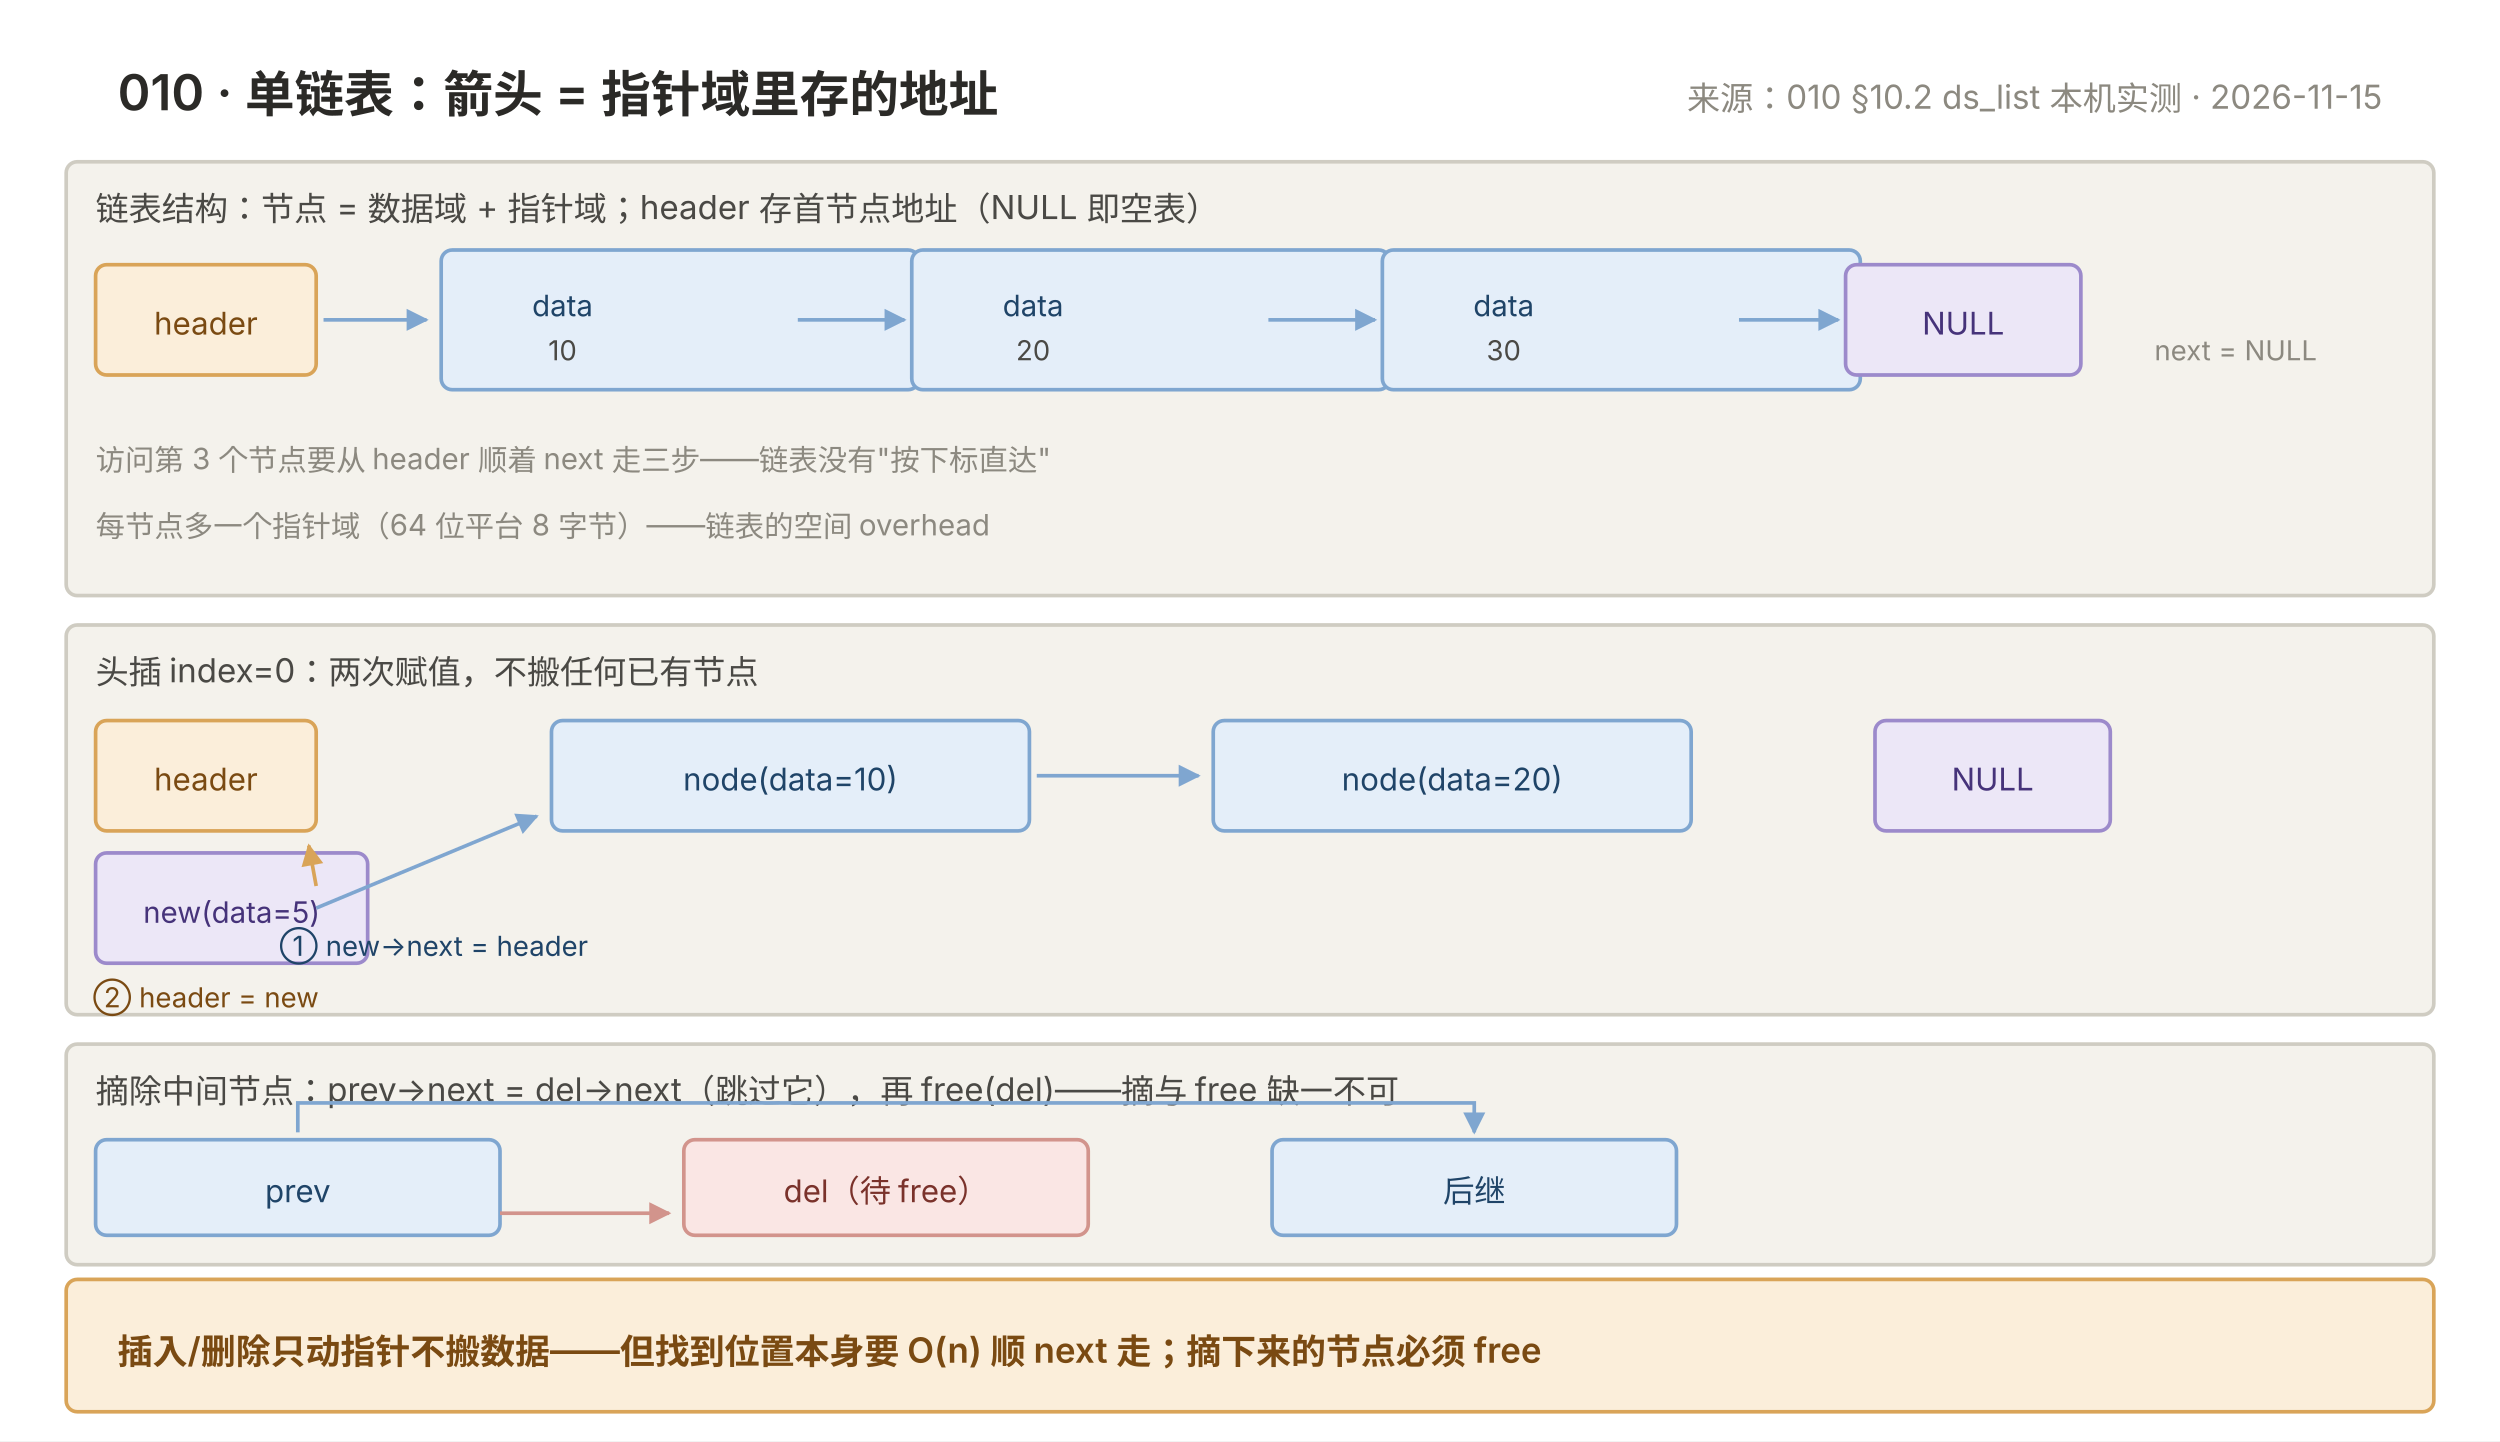
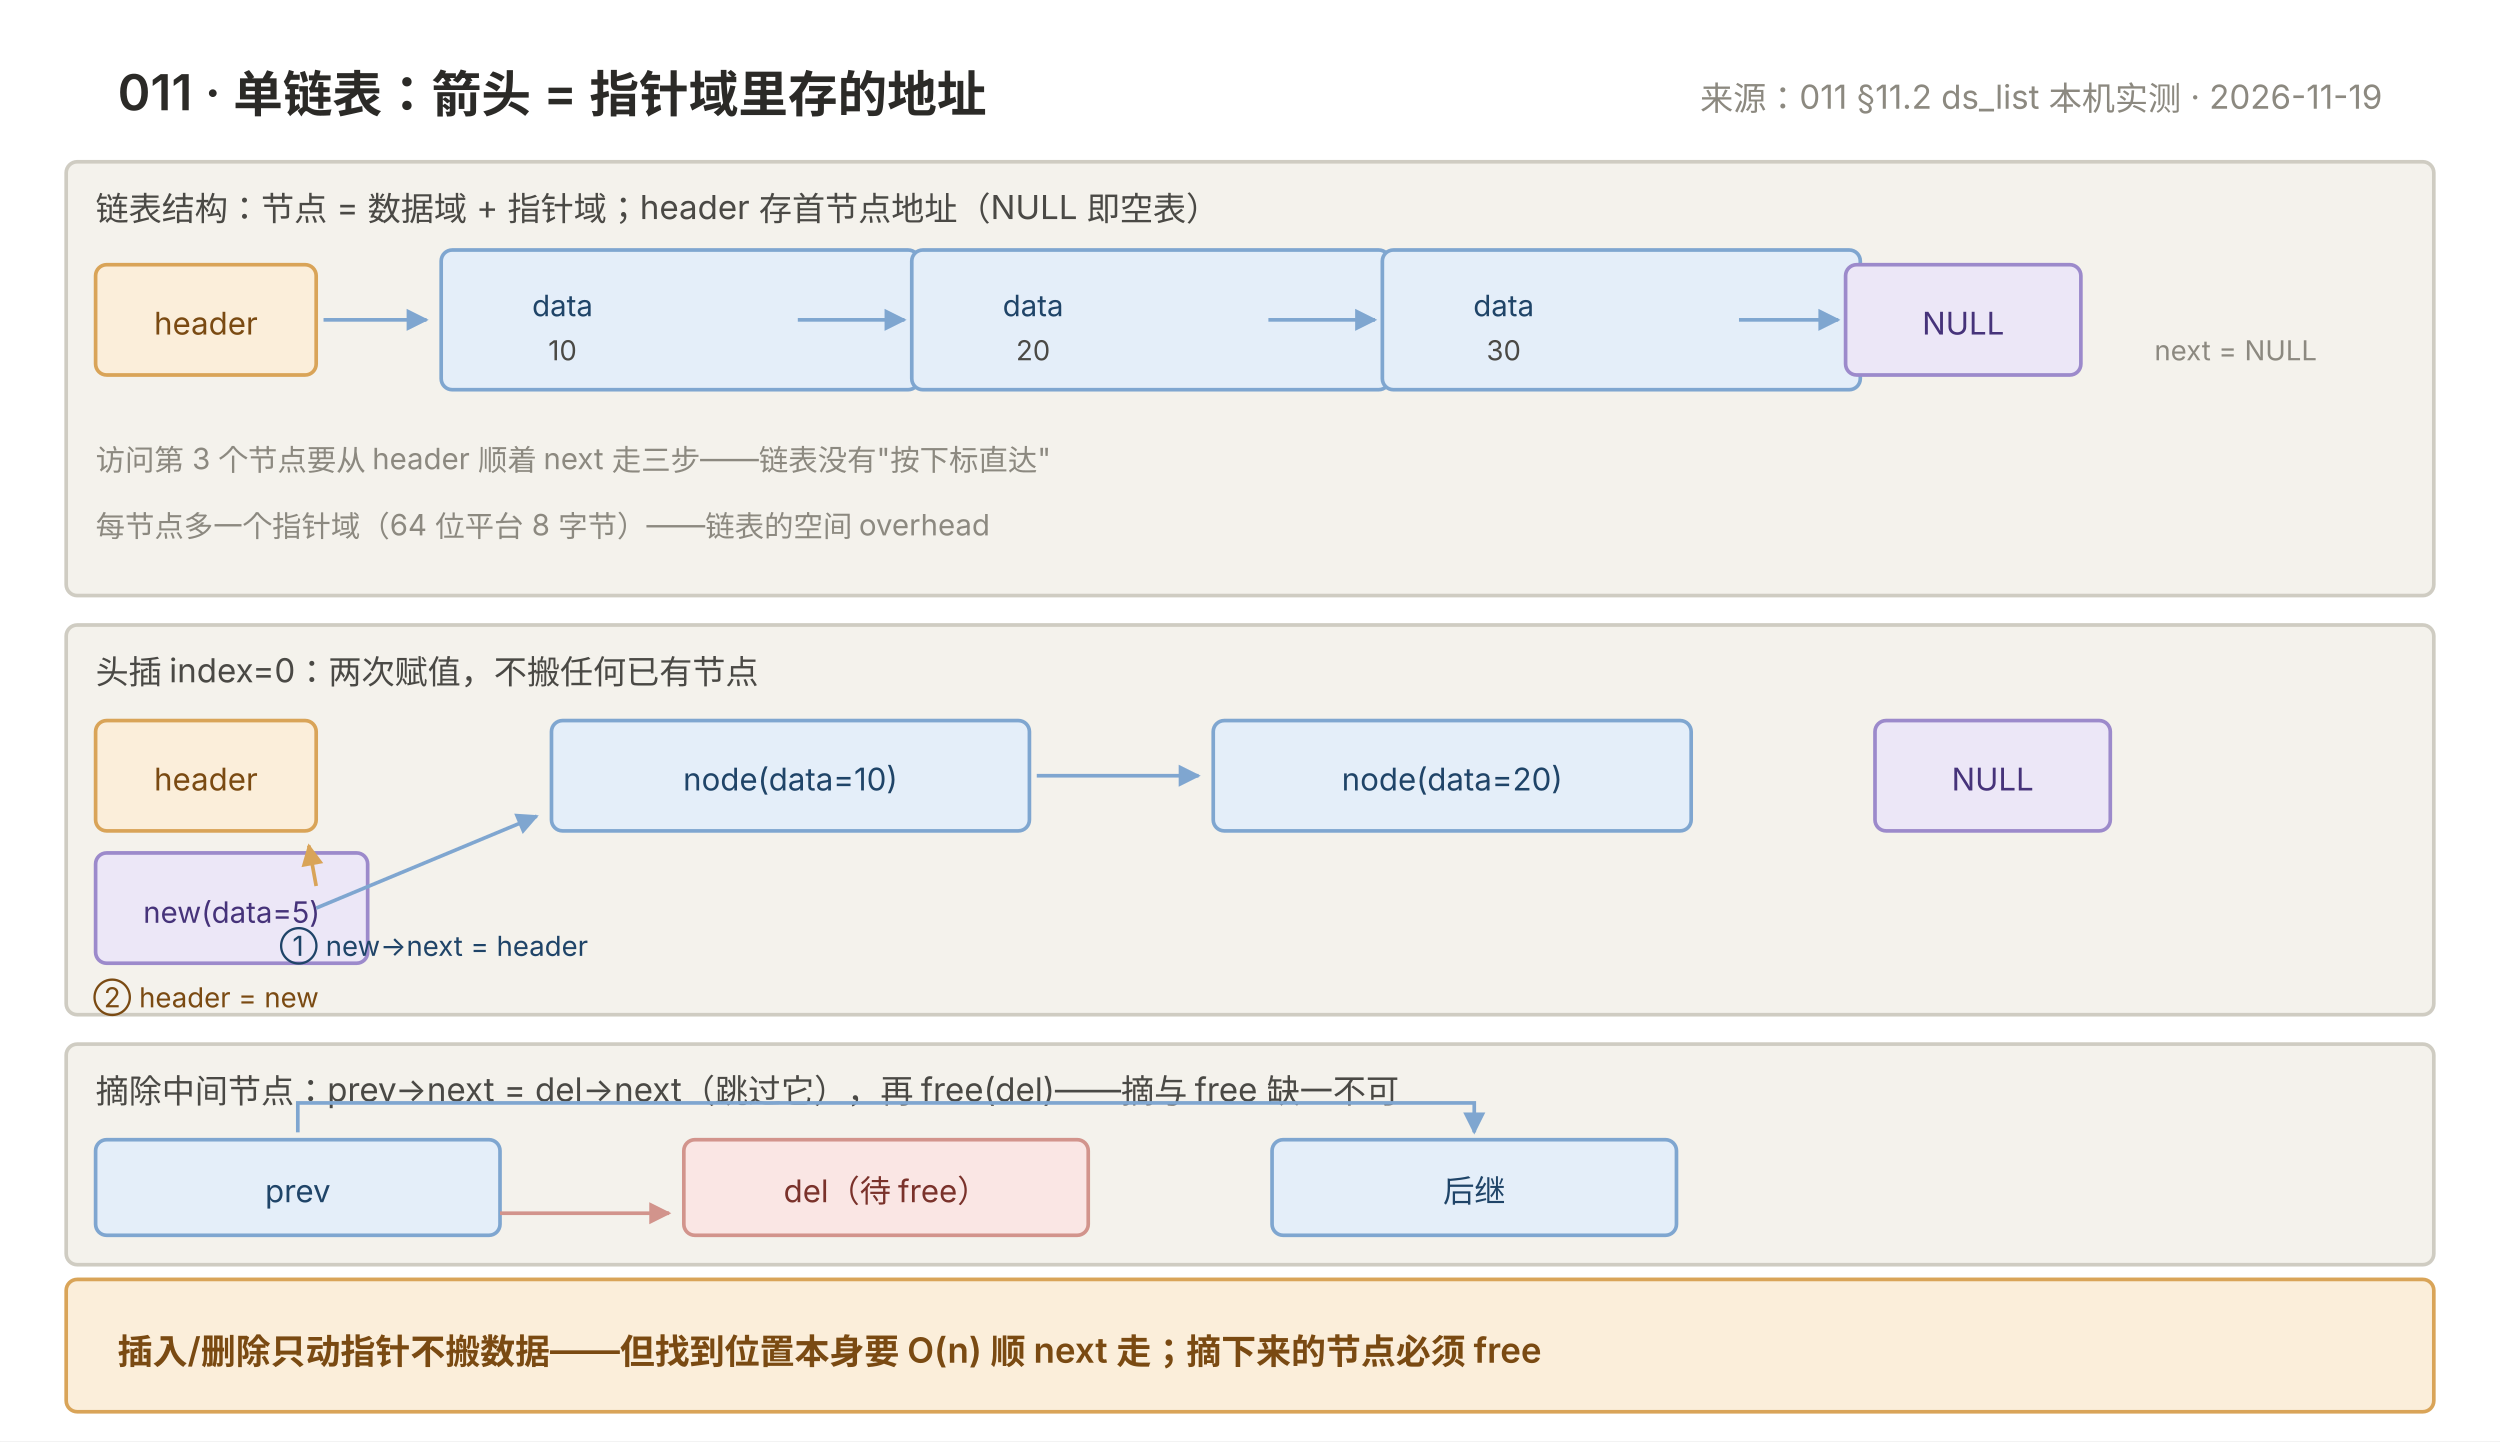
<svg xmlns="http://www.w3.org/2000/svg" width="1200" height="691.76" viewBox="0 0 680 392" font-family="-apple-system, 'Segoe UI', 'Microsoft YaHei', 'PingFang SC', sans-serif">
  <rect x="0" y="0" width="680" height="392" fill="#FFFFFF" />
  <defs>
-     <marker id="a10Blue" viewBox="0 0 10 10" refX="9" refY="5" markerWidth="6" markerHeight="6" orient="auto-start-reverse">
+     <marker id="a11Blue" viewBox="0 0 10 10" refX="9" refY="5" markerWidth="6" markerHeight="6" orient="auto-start-reverse">
      <path d="M0,0 L10,5 L0,10 z" fill="#7FA6D0" />
    </marker>
-     <marker id="a10Amber" viewBox="0 0 10 10" refX="9" refY="5" markerWidth="6" markerHeight="6" orient="auto-start-reverse">
+     <marker id="a11Amber" viewBox="0 0 10 10" refX="9" refY="5" markerWidth="6" markerHeight="6" orient="auto-start-reverse">
      <path d="M0,0 L10,5 L0,10 z" fill="#D9A458" />
    </marker>
-     <marker id="a10Red" viewBox="0 0 10 10" refX="9" refY="5" markerWidth="6" markerHeight="6" orient="auto-start-reverse">
+     <marker id="a11Red" viewBox="0 0 10 10" refX="9" refY="5" markerWidth="6" markerHeight="6" orient="auto-start-reverse">
      <path d="M0,0 L10,5 L0,10 z" fill="#D2948C" />
    </marker>
  </defs>
-   <text x="32" y="30" font-size="13.5" font-weight="600" fill="#2B2A27">010 · 单链表：箭头 = 指针域里存的地址</text>
-   <text x="648" y="30" font-size="9" fill="#8C8980" text-anchor="end">来源：010 §10.2 ds_list 本机实测 · 2026-11-15</text>
+   <text x="32" y="30" font-size="13.5" font-weight="600" fill="#2B2A27">011 · 单链表：箭头 = 指针域里存的地址</text>
+   <text x="648" y="30" font-size="9" fill="#8C8980" text-anchor="end">来源：011 §11.2 ds_list 本机实测 · 2026-11-19</text>
  <rect x="18" y="44" width="644" height="118" rx="3" fill="#F4F2EC" stroke="#CFCCC2" />
  <text x="26" y="60" font-size="9" fill="#4A4945">链表结构：节点 = 数据域 + 指针域；header 存首节点地址（NULL 即空表）</text>
  <rect x="26" y="72" width="60" height="30" rx="3" fill="#FBEEDA" stroke="#D9A458" />
  <text x="56" y="91" font-size="8.5" fill="#7A4A12" text-anchor="middle">header</text>
  <rect x="120" y="68" width="130" height="38" rx="3" fill="#E4EEF9" stroke="#7FA6D0" />
  <rect x="122" y="70" width="62" height="34" fill="none" />
  <text x="153" y="86" font-size="8" fill="#1F4468" text-anchor="middle">data</text>
  <text x="153" y="98" font-size="7.5" fill="#4A4945" text-anchor="middle">10</text>
  <rect x="186" y="68" width="62" height="38" fill="none" />
-   <line x1="217" y1="87" x2="246" y2="87" stroke="#7FA6D0" marker-end="url(#a10Blue)" />
+   <line x1="217" y1="87" x2="246" y2="87" stroke="#7FA6D0" marker-end="url(#a11Blue)" />
  <rect x="248" y="68" width="130" height="38" rx="3" fill="#E4EEF9" stroke="#7FA6D0" />
  <text x="281" y="86" font-size="8" fill="#1F4468" text-anchor="middle">data</text>
  <text x="281" y="98" font-size="7.5" fill="#4A4945" text-anchor="middle">20</text>
-   <line x1="345" y1="87" x2="374" y2="87" stroke="#7FA6D0" marker-end="url(#a10Blue)" />
+   <line x1="345" y1="87" x2="374" y2="87" stroke="#7FA6D0" marker-end="url(#a11Blue)" />
  <rect x="376" y="68" width="130" height="38" rx="3" fill="#E4EEF9" stroke="#7FA6D0" />
  <text x="409" y="86" font-size="8" fill="#1F4468" text-anchor="middle">data</text>
  <text x="409" y="98" font-size="7.5" fill="#4A4945" text-anchor="middle">30</text>
-   <line x1="473" y1="87" x2="500" y2="87" stroke="#7FA6D0" marker-end="url(#a10Blue)" />
+   <line x1="473" y1="87" x2="500" y2="87" stroke="#7FA6D0" marker-end="url(#a11Blue)" />
  <rect x="502" y="72" width="64" height="30" rx="3" fill="#ECE7F7" stroke="#9C8ACB" />
  <text x="534" y="91" font-size="8.5" fill="#46337A" text-anchor="middle">NULL</text>
-   <line x1="88" y1="87" x2="116" y2="87" stroke="#7FA6D0" marker-end="url(#a10Blue)" />
+   <line x1="88" y1="87" x2="116" y2="87" stroke="#7FA6D0" marker-end="url(#a11Blue)" />
  <text x="586" y="98" font-size="7.5" fill="#8C8980">next = NULL</text>
  <text x="26" y="128" font-size="8" fill="#8C8980">访问第 3 个节点要从 header 顺着 next 走三步——链表没有"按下标直达"</text>
  <text x="26" y="146" font-size="8" fill="#8C8980">每节点多一个指针域（64 位平台 8 字节）——链表的空间 overhead</text>
  <rect x="18" y="170" width="644" height="106" rx="3" fill="#F4F2EC" stroke="#CFCCC2" />
  <text x="26" y="186" font-size="9" fill="#4A4945">头插 index=0：两次赋值，不搬任何已有节点</text>
  <rect x="26" y="196" width="60" height="30" rx="3" fill="#FBEEDA" stroke="#D9A458" />
  <text x="56" y="215" font-size="8.5" fill="#7A4A12" text-anchor="middle">header</text>
  <rect x="26" y="232" width="74" height="30" rx="3" fill="#ECE7F7" stroke="#9C8ACB" />
  <text x="63" y="251" font-size="8" fill="#46337A" text-anchor="middle">new(data=5)</text>
  <rect x="150" y="196" width="130" height="30" rx="3" fill="#E4EEF9" stroke="#7FA6D0" />
  <text x="215" y="215" font-size="8.5" fill="#1F4468" text-anchor="middle">node(data=10)</text>
  <rect x="330" y="196" width="130" height="30" rx="3" fill="#E4EEF9" stroke="#7FA6D0" />
  <text x="395" y="215" font-size="8.5" fill="#1F4468" text-anchor="middle">node(data=20)</text>
  <rect x="510" y="196" width="64" height="30" rx="3" fill="#ECE7F7" stroke="#9C8ACB" />
  <text x="542" y="215" font-size="8.5" fill="#46337A" text-anchor="middle">NULL</text>
-   <line x1="86" y1="247" x2="146" y2="222" stroke="#7FA6D0" marker-end="url(#a10Blue)" />
+   <line x1="86" y1="247" x2="146" y2="222" stroke="#7FA6D0" marker-end="url(#a11Blue)" />
  <text x="118" y="260" font-size="7.5" fill="#1F4468" text-anchor="middle">① new-&gt;next = header</text>
-   <line x1="86" y1="241" x2="84" y2="230" stroke="#D9A458" marker-end="url(#a10Amber)" />
+   <line x1="86" y1="241" x2="84" y2="230" stroke="#D9A458" marker-end="url(#a11Amber)" />
  <text x="56" y="274" font-size="7.5" fill="#7A4A12" text-anchor="middle">② header = new</text>
-   <line x1="282" y1="211" x2="326" y2="211" stroke="#7FA6D0" marker-end="url(#a10Blue)" />
+   <line x1="282" y1="211" x2="326" y2="211" stroke="#7FA6D0" marker-end="url(#a11Blue)" />
  <rect x="18" y="284" width="644" height="60" rx="3" fill="#F4F2EC" stroke="#CFCCC2" />
  <text x="26" y="300" font-size="9" fill="#4A4945">摘除中间节点：prev-&gt;next = del-&gt;next（跳过它），再 free(del)——摘与 free 缺一不可</text>
  <rect x="26" y="310" width="110" height="26" rx="3" fill="#E4EEF9" stroke="#7FA6D0" />
  <text x="81" y="327" font-size="8.5" fill="#1F4468" text-anchor="middle">prev</text>
  <rect x="186" y="310" width="110" height="26" rx="3" fill="#FAE6E4" stroke="#D2948C" />
  <text x="241" y="327" font-size="8.5" fill="#7A322B" text-anchor="middle">del（待 free）</text>
  <rect x="346" y="310" width="110" height="26" rx="3" fill="#E4EEF9" stroke="#7FA6D0" />
  <text x="401" y="327" font-size="8.5" fill="#1F4468" text-anchor="middle">后继</text>
-   <line x1="136" y1="330" x2="182" y2="330" stroke="#D2948C" marker-end="url(#a10Red)" />
-   <polyline points="81,308 81,300 401,300 401,308" fill="none" stroke="#7FA6D0" marker-end="url(#a10Blue)" />
+   <line x1="136" y1="330" x2="182" y2="330" stroke="#D2948C" marker-end="url(#a11Red)" />
+   <polyline points="81,308 81,300 401,300 401,308" fill="none" stroke="#7FA6D0" marker-end="url(#a11Blue)" />
  <rect x="18" y="348" width="644" height="36" rx="3" fill="#FBEEDA" stroke="#D9A458" />
  <text x="32" y="371" font-size="9.5" font-weight="600" fill="#7A4A12">插入/删除只动指针不搬数据——但找到位置本身要 O(n) 顺 next 走；摘下来的节点必须 free</text>
</svg>
